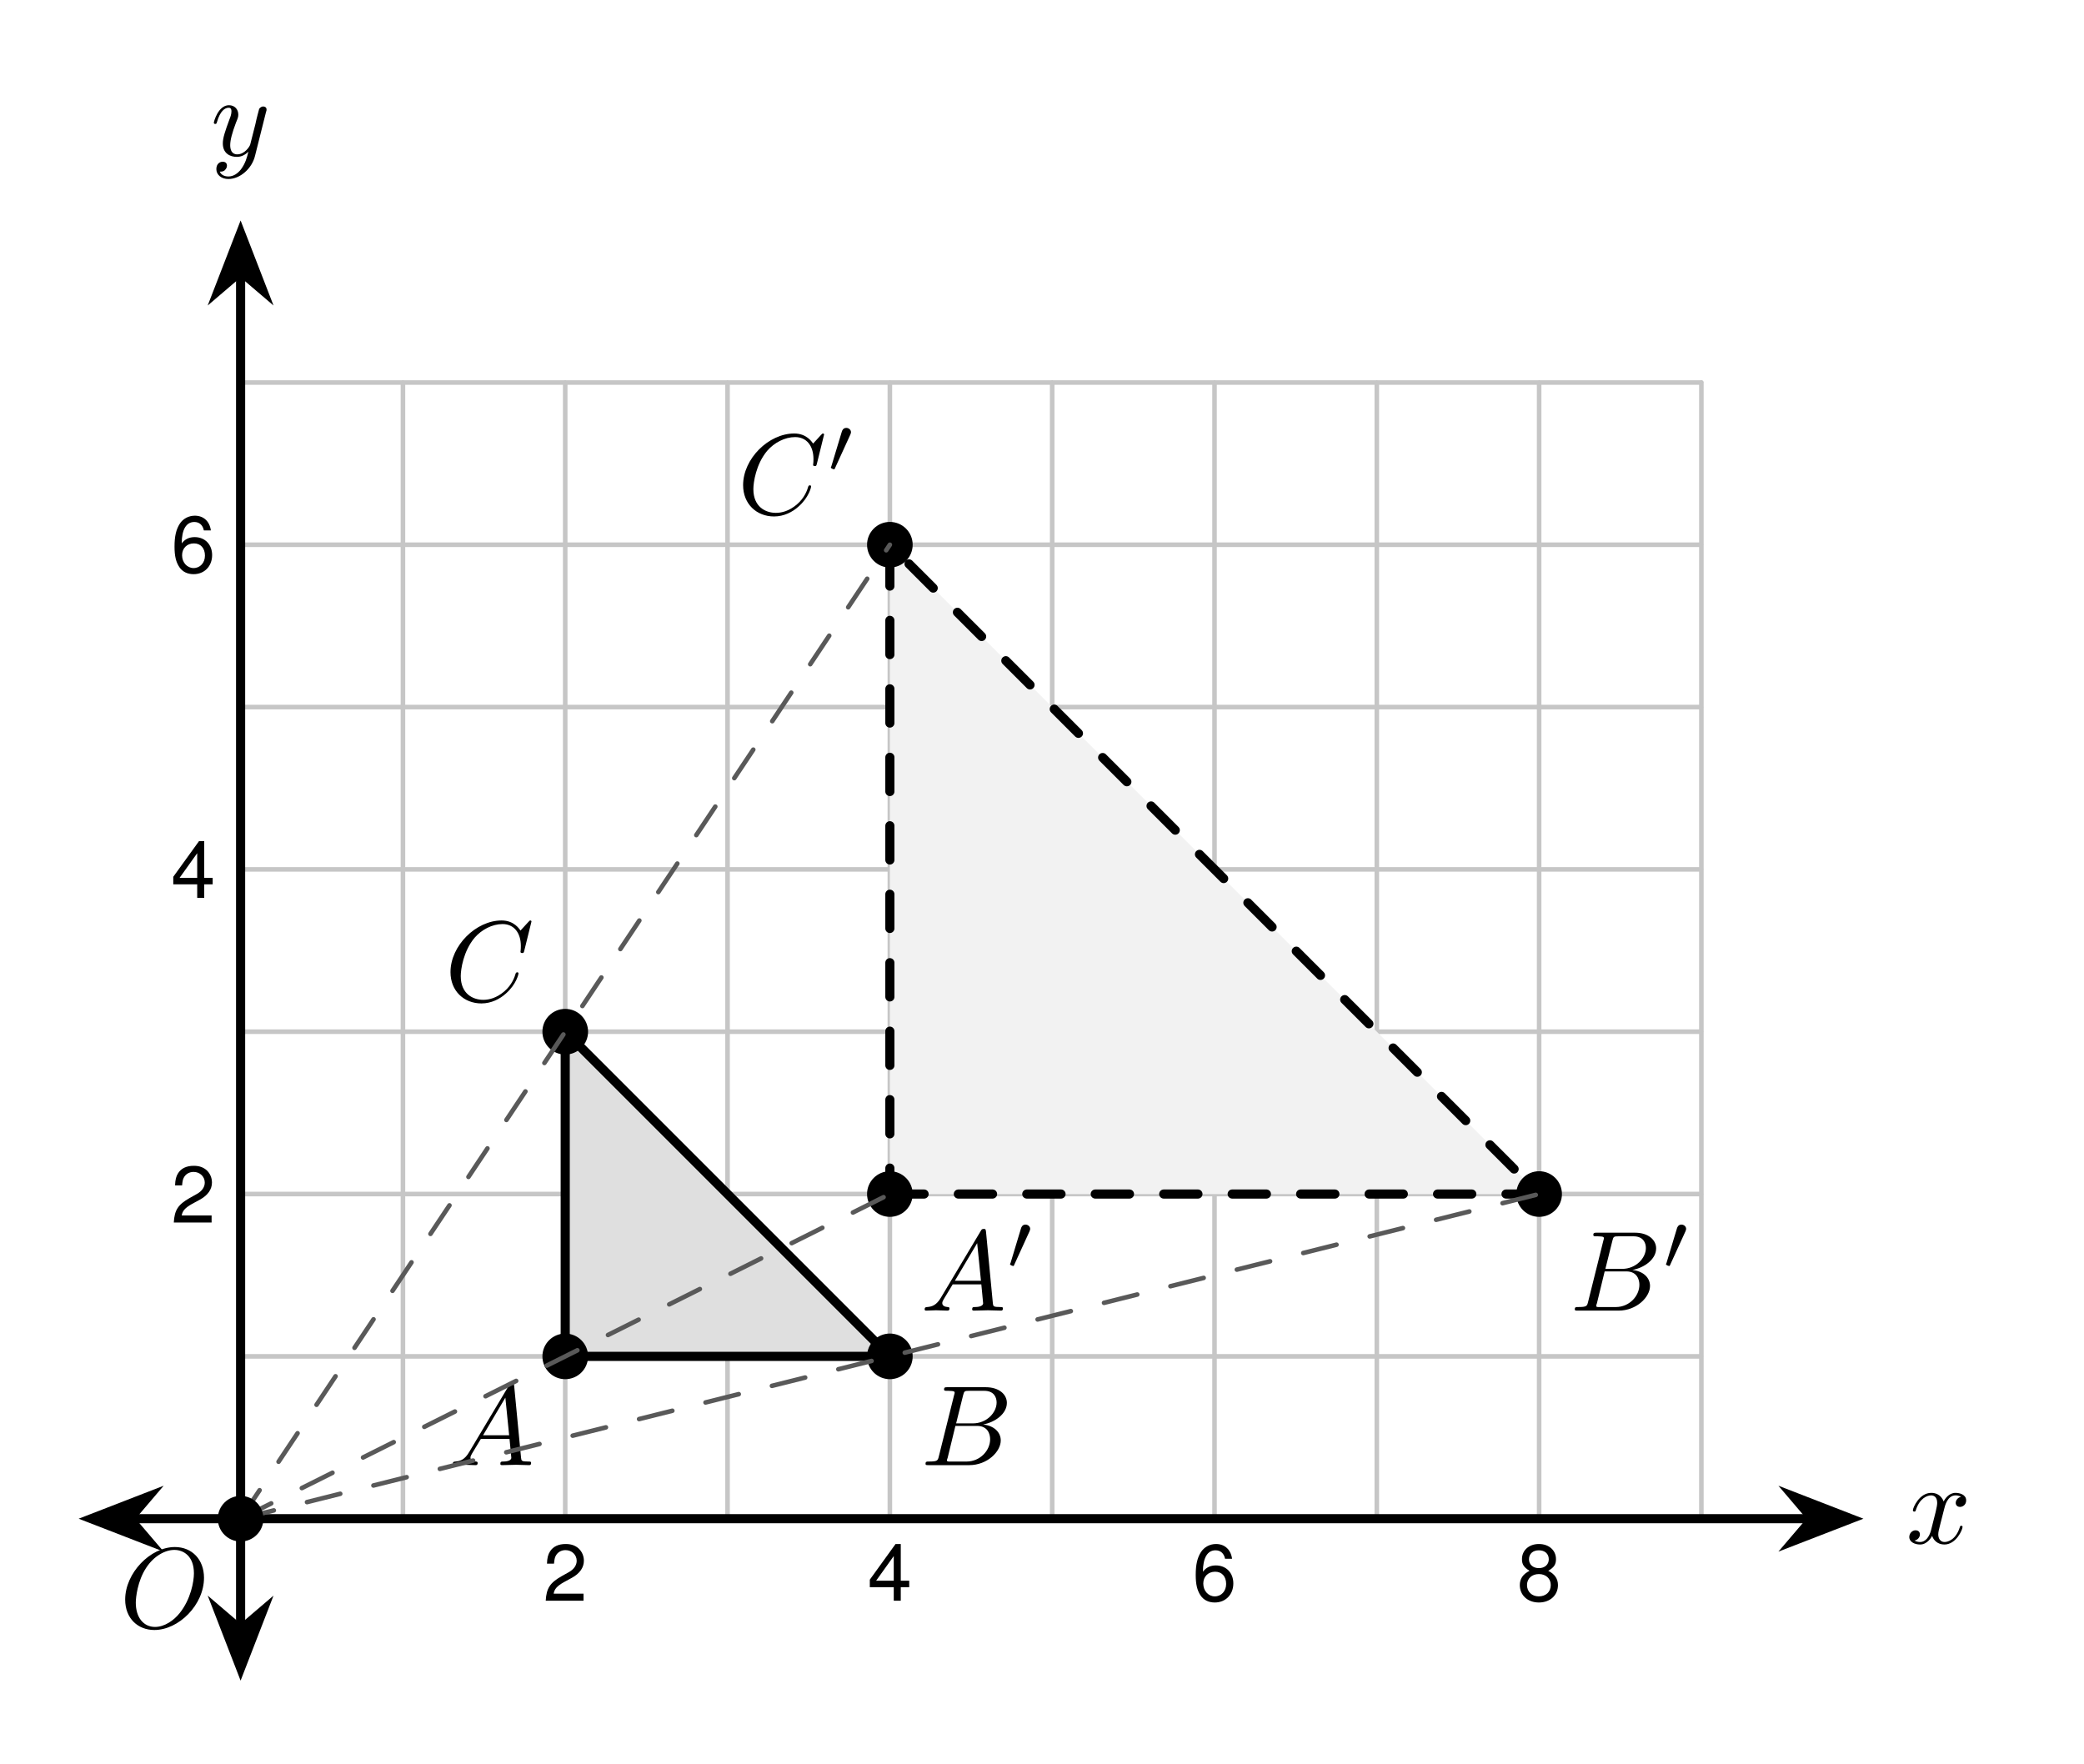
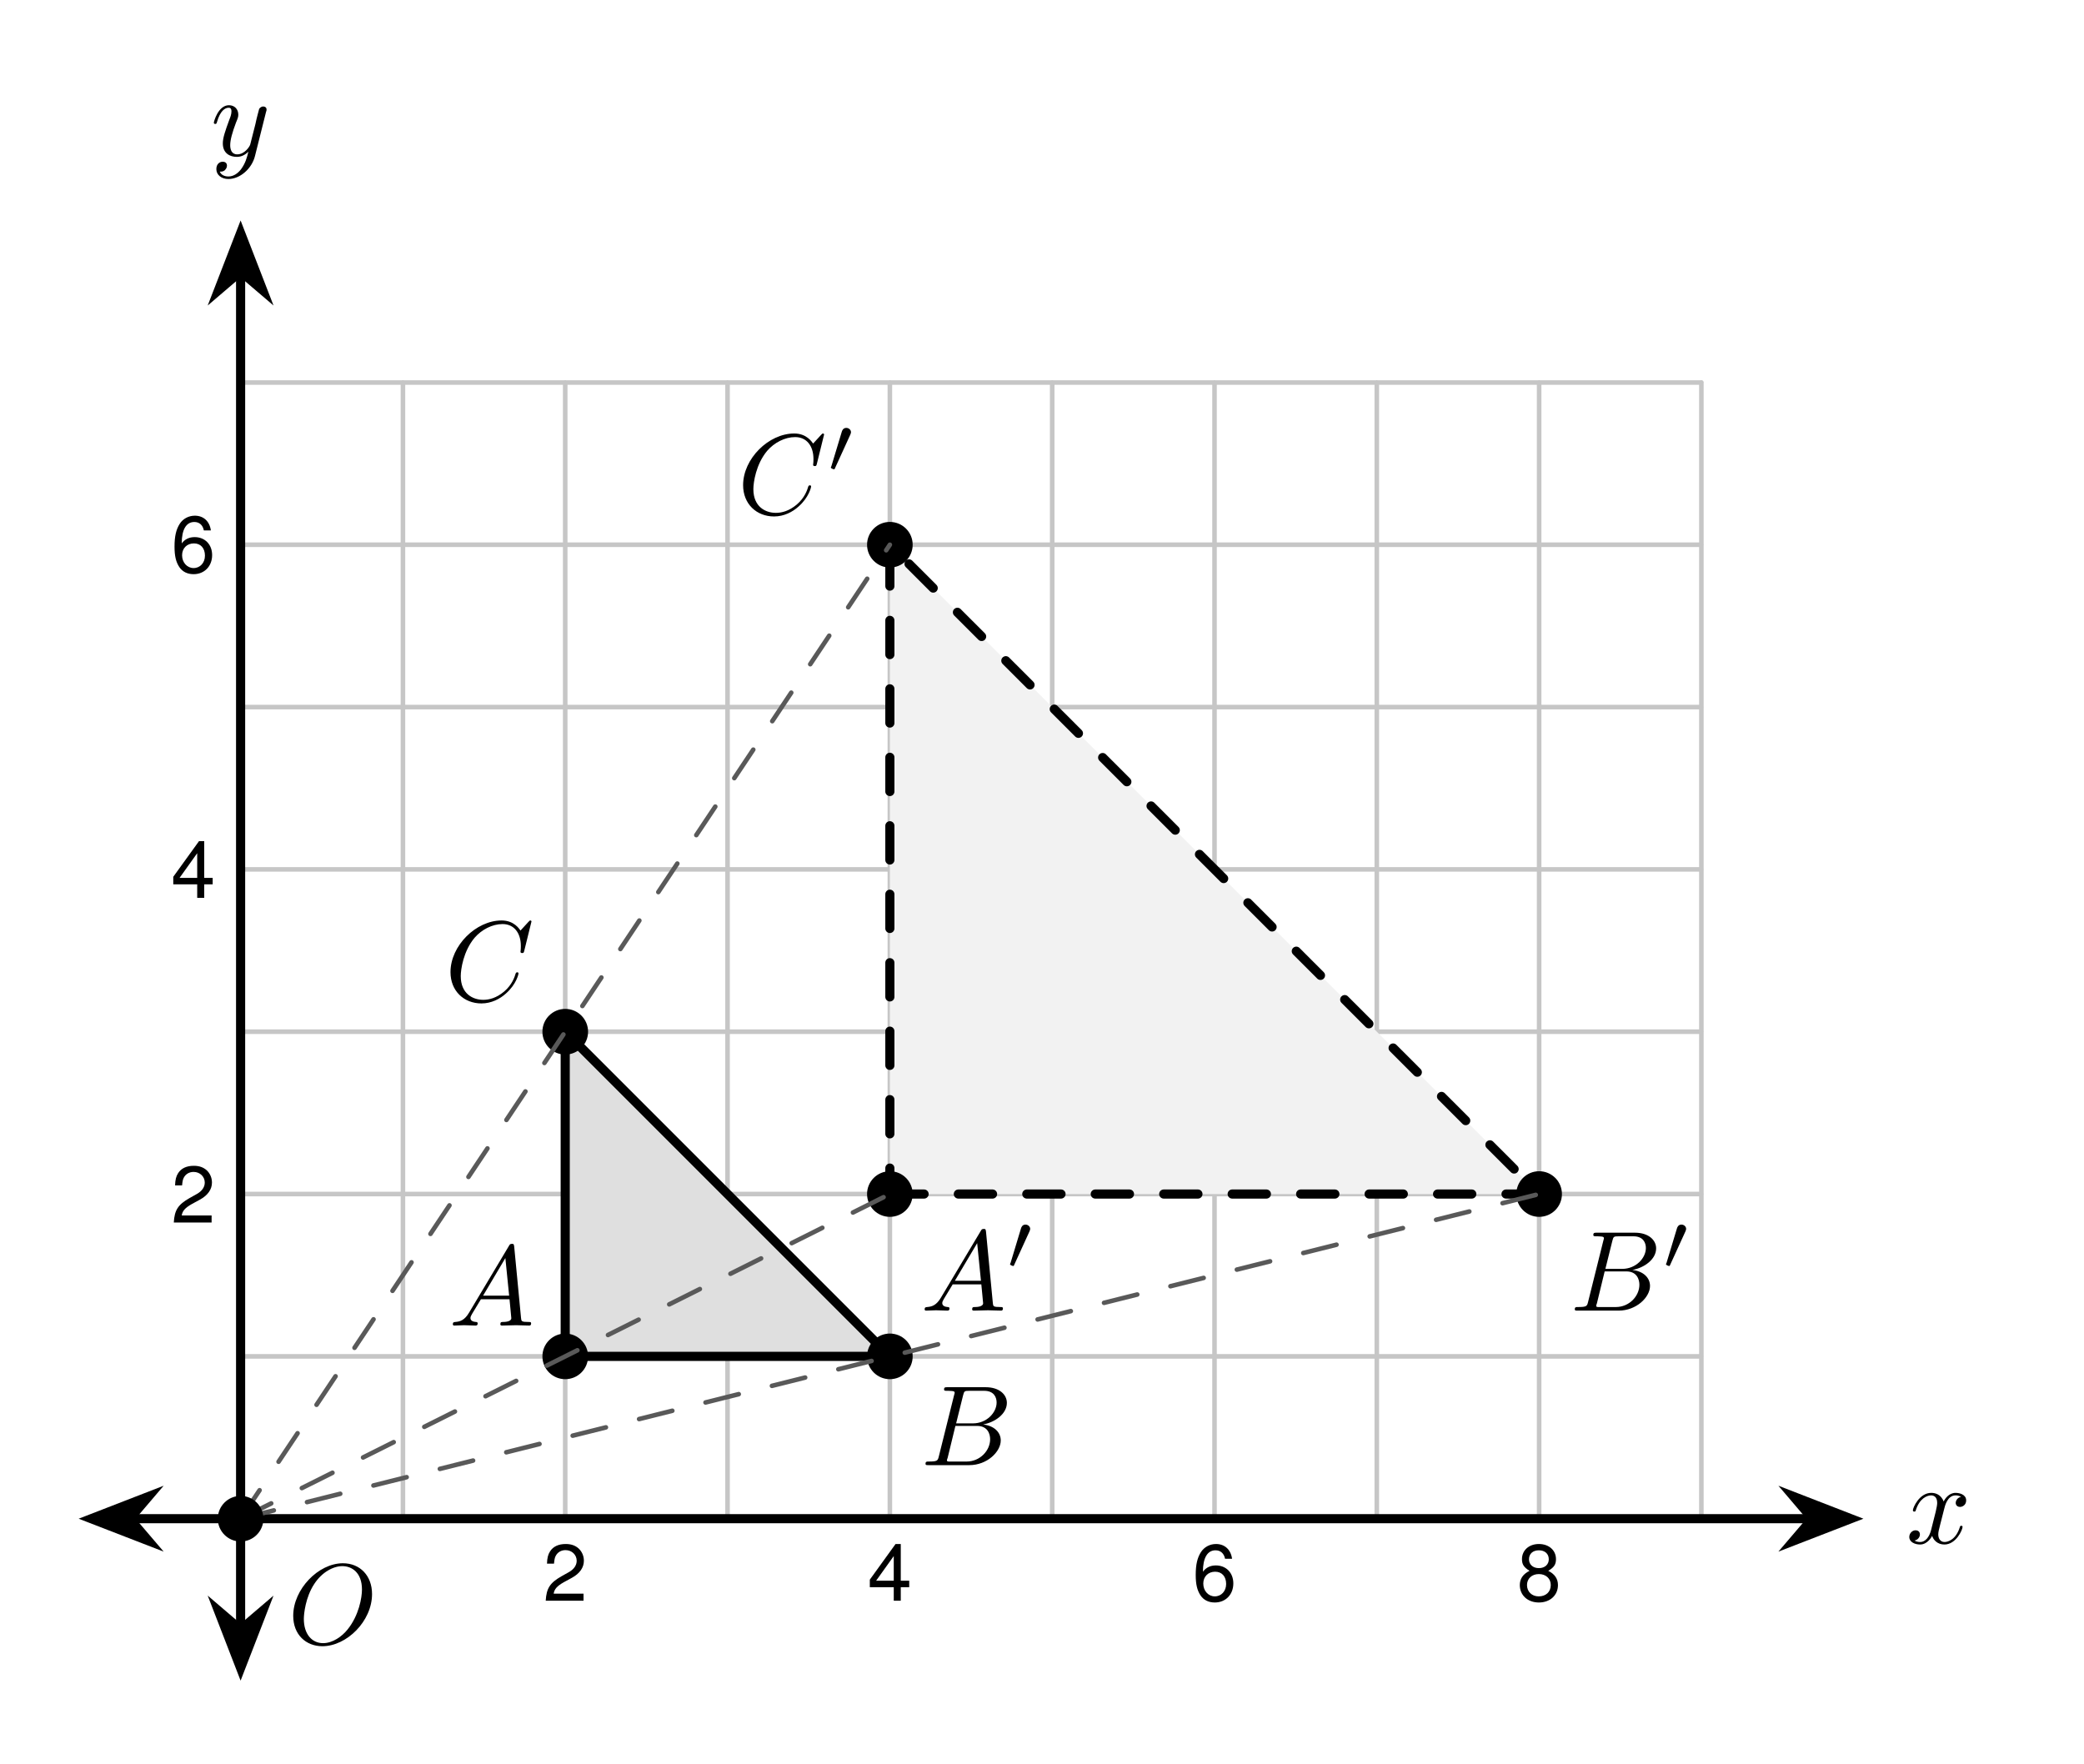
<svg xmlns="http://www.w3.org/2000/svg" xmlns:xlink="http://www.w3.org/1999/xlink" width="180.94" height="153.126" viewBox="0 0 180.94 153.126">
  <defs>
    <g>
      <g id="glyph-0-0">
        <path d="M 3.312 -2.984 C 3.375 -3.25 3.594 -4.156 4.297 -4.156 C 4.344 -4.156 4.578 -4.156 4.781 -4.031 C 4.5 -3.984 4.312 -3.734 4.312 -3.5 C 4.312 -3.344 4.422 -3.156 4.688 -3.156 C 4.906 -3.156 5.219 -3.328 5.219 -3.719 C 5.219 -4.234 4.641 -4.375 4.297 -4.375 C 3.719 -4.375 3.375 -3.859 3.266 -3.625 C 3.016 -4.281 2.484 -4.375 2.188 -4.375 C 1.156 -4.375 0.594 -3.094 0.594 -2.859 C 0.594 -2.75 0.688 -2.75 0.719 -2.75 C 0.797 -2.75 0.828 -2.781 0.844 -2.859 C 1.172 -3.906 1.828 -4.156 2.172 -4.156 C 2.359 -4.156 2.703 -4.078 2.703 -3.5 C 2.703 -3.188 2.531 -2.531 2.172 -1.141 C 2.016 -0.531 1.672 -0.109 1.234 -0.109 C 1.172 -0.109 0.938 -0.109 0.734 -0.234 C 0.984 -0.281 1.203 -0.5 1.203 -0.766 C 1.203 -1.047 0.984 -1.125 0.828 -1.125 C 0.531 -1.125 0.281 -0.859 0.281 -0.547 C 0.281 -0.094 0.781 0.109 1.219 0.109 C 1.875 0.109 2.234 -0.578 2.266 -0.641 C 2.375 -0.281 2.734 0.109 3.328 0.109 C 4.344 0.109 4.906 -1.172 4.906 -1.422 C 4.906 -1.516 4.828 -1.516 4.797 -1.516 C 4.703 -1.516 4.688 -1.469 4.672 -1.406 C 4.344 -0.344 3.672 -0.109 3.344 -0.109 C 2.969 -0.109 2.797 -0.422 2.797 -0.766 C 2.797 -0.984 2.859 -1.203 2.969 -1.641 Z M 3.312 -2.984 " />
      </g>
      <g id="glyph-0-1">
        <path d="M 4.812 -3.781 C 4.859 -3.906 4.859 -3.938 4.859 -4 C 4.859 -4.188 4.719 -4.266 4.562 -4.266 C 4.469 -4.266 4.312 -4.203 4.219 -4.062 C 4.203 -4.016 4.125 -3.703 4.078 -3.531 C 4.016 -3.266 3.938 -3 3.891 -2.734 L 3.438 -0.953 C 3.391 -0.797 2.969 -0.109 2.312 -0.109 C 1.812 -0.109 1.703 -0.547 1.703 -0.906 C 1.703 -1.359 1.875 -1.984 2.203 -2.859 C 2.375 -3.266 2.406 -3.375 2.406 -3.562 C 2.406 -4.016 2.094 -4.375 1.594 -4.375 C 0.656 -4.375 0.281 -2.938 0.281 -2.859 C 0.281 -2.75 0.391 -2.75 0.406 -2.75 C 0.5 -2.75 0.516 -2.781 0.562 -2.938 C 0.828 -3.859 1.234 -4.156 1.562 -4.156 C 1.641 -4.156 1.812 -4.156 1.812 -3.844 C 1.812 -3.594 1.719 -3.344 1.641 -3.156 C 1.25 -2.094 1.062 -1.531 1.062 -1.062 C 1.062 -0.188 1.688 0.109 2.281 0.109 C 2.672 0.109 3 -0.062 3.281 -0.344 C 3.156 0.172 3.031 0.656 2.641 1.188 C 2.375 1.531 2 1.812 1.547 1.812 C 1.406 1.812 0.953 1.781 0.797 1.391 C 0.953 1.391 1.078 1.391 1.219 1.281 C 1.312 1.188 1.422 1.062 1.422 0.875 C 1.422 0.562 1.156 0.531 1.047 0.531 C 0.828 0.531 0.5 0.688 0.5 1.172 C 0.5 1.672 0.938 2.031 1.547 2.031 C 2.562 2.031 3.594 1.125 3.859 0.016 Z M 4.812 -3.781 " />
      </g>
      <g id="glyph-0-2">
        <path d="M 1.766 -1.141 C 1.375 -0.469 0.984 -0.344 0.562 -0.312 C 0.438 -0.297 0.344 -0.297 0.344 -0.109 C 0.344 -0.047 0.391 0 0.469 0 C 0.75 0 1.047 -0.031 1.328 -0.031 C 1.656 -0.031 2 0 2.312 0 C 2.375 0 2.5 0 2.5 -0.188 C 2.5 -0.297 2.422 -0.312 2.344 -0.312 C 2.125 -0.328 1.875 -0.406 1.875 -0.656 C 1.875 -0.766 1.938 -0.875 2.016 -1.016 L 2.781 -2.281 L 5.266 -2.281 C 5.281 -2.078 5.422 -0.734 5.422 -0.641 C 5.422 -0.344 4.906 -0.312 4.703 -0.312 C 4.562 -0.312 4.469 -0.312 4.469 -0.109 C 4.469 0 4.594 0 4.609 0 C 5.016 0 5.438 -0.031 5.844 -0.031 C 6.094 -0.031 6.719 0 6.969 0 C 7.031 0 7.141 0 7.141 -0.203 C 7.141 -0.312 7.047 -0.312 6.922 -0.312 C 6.297 -0.312 6.297 -0.375 6.266 -0.656 L 5.672 -6.859 C 5.641 -7.047 5.641 -7.094 5.484 -7.094 C 5.312 -7.094 5.281 -7.031 5.219 -6.922 Z M 2.969 -2.594 L 4.906 -5.859 L 5.234 -2.594 Z M 2.969 -2.594 " />
      </g>
      <g id="glyph-0-3">
        <path d="M 1.578 -0.766 C 1.484 -0.391 1.469 -0.312 0.688 -0.312 C 0.516 -0.312 0.422 -0.312 0.422 -0.109 C 0.422 0 0.5 0 0.688 0 L 4.219 0 C 5.781 0 6.953 -1.172 6.953 -2.141 C 6.953 -2.859 6.375 -3.422 5.422 -3.531 C 6.453 -3.719 7.484 -4.453 7.484 -5.406 C 7.484 -6.125 6.828 -6.766 5.641 -6.766 L 2.312 -6.766 C 2.125 -6.766 2.031 -6.766 2.031 -6.562 C 2.031 -6.453 2.125 -6.453 2.312 -6.453 C 2.328 -6.453 2.516 -6.453 2.688 -6.438 C 2.859 -6.422 2.953 -6.406 2.953 -6.281 C 2.953 -6.234 2.938 -6.219 2.906 -6.094 Z M 3.078 -3.625 L 3.688 -6.078 C 3.781 -6.422 3.797 -6.453 4.234 -6.453 L 5.516 -6.453 C 6.375 -6.453 6.594 -5.875 6.594 -5.438 C 6.594 -4.562 5.734 -3.625 4.531 -3.625 Z M 2.641 -0.312 C 2.5 -0.312 2.484 -0.312 2.422 -0.312 C 2.312 -0.328 2.281 -0.344 2.281 -0.422 C 2.281 -0.453 2.281 -0.469 2.344 -0.641 L 3.016 -3.406 L 4.891 -3.406 C 5.844 -3.406 6.031 -2.672 6.031 -2.25 C 6.031 -1.266 5.156 -0.312 3.984 -0.312 Z M 2.641 -0.312 " />
      </g>
      <g id="glyph-0-4">
        <path d="M 7.531 -6.891 C 7.531 -6.922 7.516 -6.984 7.422 -6.984 C 7.391 -6.984 7.375 -6.969 7.266 -6.859 L 6.578 -6.109 C 6.484 -6.234 6.031 -6.984 4.938 -6.984 C 2.719 -6.984 0.5 -4.797 0.5 -2.5 C 0.5 -0.859 1.672 0.219 3.188 0.219 C 4.047 0.219 4.797 -0.172 5.312 -0.641 C 6.234 -1.453 6.406 -2.344 6.406 -2.375 C 6.406 -2.484 6.312 -2.484 6.297 -2.484 C 6.234 -2.484 6.188 -2.453 6.156 -2.375 C 6.078 -2.094 5.844 -1.391 5.156 -0.812 C 4.484 -0.25 3.859 -0.094 3.344 -0.094 C 2.453 -0.094 1.391 -0.609 1.391 -2.156 C 1.391 -2.719 1.609 -4.312 2.594 -5.484 C 3.203 -6.188 4.125 -6.672 5.016 -6.672 C 6.016 -6.672 6.609 -5.906 6.609 -4.766 C 6.609 -4.375 6.578 -4.359 6.578 -4.266 C 6.578 -4.156 6.688 -4.156 6.719 -4.156 C 6.859 -4.156 6.859 -4.188 6.906 -4.359 Z M 7.531 -6.891 " />
      </g>
      <g id="glyph-0-5">
        <path d="M 7.328 -4.312 C 7.328 -5.906 6.281 -6.984 4.797 -6.984 C 2.672 -6.984 0.484 -4.734 0.484 -2.422 C 0.484 -0.781 1.594 0.219 3.016 0.219 C 5.125 0.219 7.328 -1.953 7.328 -4.312 Z M 3.078 -0.047 C 2.094 -0.047 1.406 -0.844 1.406 -2.156 C 1.406 -2.578 1.547 -4.031 2.312 -5.188 C 2.984 -6.219 3.969 -6.734 4.75 -6.734 C 5.562 -6.734 6.453 -6.188 6.453 -4.703 C 6.453 -4 6.188 -2.453 5.203 -1.234 C 4.719 -0.625 3.906 -0.047 3.078 -0.047 Z M 3.078 -0.047 " />
      </g>
      <g id="glyph-1-0">
        <path d="M 3.516 -0.609 L 0.922 -0.609 C 0.984 -1 1.203 -1.266 1.812 -1.609 L 2.5 -1.984 C 3.188 -2.359 3.547 -2.875 3.547 -3.469 C 3.547 -3.891 3.375 -4.266 3.094 -4.531 C 2.797 -4.797 2.438 -4.922 1.969 -4.922 C 1.344 -4.922 0.875 -4.703 0.609 -4.281 C 0.438 -4.016 0.359 -3.719 0.344 -3.219 L 0.953 -3.219 C 0.984 -3.547 1.016 -3.75 1.109 -3.906 C 1.266 -4.203 1.578 -4.391 1.953 -4.391 C 2.5 -4.391 2.922 -3.984 2.922 -3.469 C 2.922 -3.078 2.688 -2.734 2.25 -2.484 L 1.609 -2.125 C 0.594 -1.547 0.297 -1.078 0.234 0 L 3.516 0 Z M 3.516 -0.609 " />
      </g>
      <g id="glyph-1-1">
        <path d="M 2.266 -1.172 L 2.266 0 L 2.875 0 L 2.875 -1.172 L 3.609 -1.172 L 3.609 -1.734 L 2.875 -1.734 L 2.875 -4.922 L 2.422 -4.922 L 0.188 -1.828 L 0.188 -1.172 Z M 2.266 -1.734 L 0.734 -1.734 L 2.266 -3.875 Z M 2.266 -1.734 " />
      </g>
      <g id="glyph-1-2">
        <path d="M 3.453 -3.641 C 3.344 -4.438 2.812 -4.922 2.062 -4.922 C 1.516 -4.922 1.031 -4.656 0.75 -4.219 C 0.438 -3.734 0.297 -3.141 0.297 -2.234 C 0.297 -1.422 0.422 -0.891 0.719 -0.453 C 0.984 -0.062 1.406 0.156 1.953 0.156 C 2.891 0.156 3.562 -0.531 3.562 -1.5 C 3.562 -2.422 2.938 -3.062 2.047 -3.062 C 1.562 -3.062 1.188 -2.875 0.922 -2.516 C 0.922 -3.719 1.312 -4.375 2.016 -4.375 C 2.453 -4.375 2.75 -4.109 2.844 -3.641 Z M 1.984 -2.516 C 2.562 -2.516 2.938 -2.109 2.938 -1.453 C 2.938 -0.828 2.516 -0.375 1.953 -0.375 C 1.391 -0.375 0.953 -0.859 0.953 -1.484 C 0.953 -2.094 1.375 -2.516 1.984 -2.516 Z M 1.984 -2.516 " />
      </g>
      <g id="glyph-1-3">
        <path d="M 2.719 -2.594 C 3.219 -2.891 3.391 -3.141 3.391 -3.609 C 3.391 -4.375 2.781 -4.922 1.906 -4.922 C 1.047 -4.922 0.438 -4.375 0.438 -3.609 C 0.438 -3.156 0.594 -2.906 1.094 -2.594 C 0.531 -2.312 0.25 -1.906 0.25 -1.359 C 0.25 -0.469 0.938 0.156 1.906 0.156 C 2.875 0.156 3.562 -0.469 3.562 -1.359 C 3.562 -1.906 3.281 -2.312 2.719 -2.594 Z M 1.906 -4.375 C 2.422 -4.375 2.766 -4.078 2.766 -3.594 C 2.766 -3.141 2.422 -2.828 1.906 -2.828 C 1.391 -2.828 1.047 -3.141 1.047 -3.594 C 1.047 -4.078 1.391 -4.375 1.906 -4.375 Z M 1.906 -2.312 C 2.516 -2.312 2.938 -1.922 2.938 -1.359 C 2.938 -0.766 2.516 -0.375 1.891 -0.375 C 1.297 -0.375 0.875 -0.781 0.875 -1.359 C 0.875 -1.922 1.297 -2.312 1.906 -2.312 Z M 1.906 -2.312 " />
      </g>
      <g id="glyph-2-0">
        <path d="M 2.016 -3.281 C 2.062 -3.391 2.078 -3.453 2.078 -3.5 C 2.078 -3.719 1.875 -3.875 1.672 -3.875 C 1.406 -3.875 1.312 -3.656 1.281 -3.547 L 0.375 -0.547 C 0.359 -0.531 0.328 -0.438 0.328 -0.438 C 0.328 -0.359 0.547 -0.281 0.609 -0.281 C 0.656 -0.281 0.656 -0.297 0.703 -0.406 Z M 2.016 -3.281 " />
      </g>
    </g>
    <clipPath id="clip-0">
      <path clip-rule="nonzero" d="M 0.484 118 L 25 118 L 25 145 L 0.484 145 Z M 0.484 118 " />
    </clipPath>
    <clipPath id="clip-1">
      <path clip-rule="nonzero" d="M 7 128 L 35 128 L 35 152.258 L 7 152.258 Z M 7 128 " />
    </clipPath>
  </defs>
  <path fill="none" stroke-width="0.399" stroke-linecap="round" stroke-linejoin="round" stroke="rgb(77.499%, 77.499%, 77.499%)" stroke-opacity="1" stroke-miterlimit="10" d="M 0 -0.001 L 127.56 -0.001 M 0 14.173 L 127.56 14.173 M 0 28.347 L 127.56 28.347 M 0 42.521 L 127.56 42.521 M 0 56.692 L 127.56 56.692 M 0 70.866 L 127.56 70.866 M 0 85.04 L 127.56 85.04 M 0 99.203 L 127.56 99.203 M 0 -0.001 L 0 99.214 M 14.175 -0.001 L 14.175 99.214 M 28.345 -0.001 L 28.345 99.214 M 42.519 -0.001 L 42.519 99.214 M 56.693 -0.001 L 56.693 99.214 M 70.868 -0.001 L 70.868 99.214 M 85.042 -0.001 L 85.042 99.214 M 99.212 -0.001 L 99.212 99.214 M 113.386 -0.001 L 113.386 99.214 M 127.553 -0.001 L 127.553 99.214 " transform="matrix(0.994325, 0, 0, -0.994325, 20.89014, 131.8504)" />
  <path fill="none" stroke-width="0.797" stroke-linecap="round" stroke-linejoin="round" stroke="rgb(0%, 0%, 0%)" stroke-opacity="1" stroke-miterlimit="10" d="M -9.495 -0.001 L 137.056 -0.001 " transform="matrix(0.994325, 0, 0, -0.994325, 20.89014, 131.8504)" />
  <path fill-rule="nonzero" fill="rgb(0%, 0%, 0%)" fill-opacity="1" d="M 7.926 131.852 L 12.891 133.773 L 11.25 131.852 L 12.891 129.926 Z M 7.926 131.852 " />
  <g clip-path="url(#clip-0)">
    <path fill="none" stroke-width="0.797" stroke-linecap="round" stroke-linejoin="miter" stroke="rgb(0%, 0%, 0%)" stroke-opacity="1" stroke-miterlimit="10" d="M 6.261 0.001 L 1.268 1.934 L 2.918 0.001 L 1.268 -1.936 Z M 6.261 0.001 " transform="matrix(-0.994325, 0, 0, 0.994325, 14.15156, 131.8504)" />
  </g>
  <path fill-rule="nonzero" fill="rgb(0%, 0%, 0%)" fill-opacity="1" stroke-width="0.797" stroke-linecap="round" stroke-linejoin="miter" stroke="rgb(0%, 0%, 0%)" stroke-opacity="1" stroke-miterlimit="10" d="M 6.262 -0.001 L 1.268 1.936 L 2.918 -0.001 L 1.268 -1.934 Z M 6.262 -0.001 " transform="matrix(0.994325, 0, 0, -0.994325, 154.4654, 131.8504)" />
  <g fill="rgb(0%, 0%, 0%)" fill-opacity="1">
    <use xlink:href="#glyph-0-0" x="165.49" y="133.983" />
  </g>
  <path fill="none" stroke-width="0.797" stroke-linecap="round" stroke-linejoin="round" stroke="rgb(0%, 0%, 0%)" stroke-opacity="1" stroke-miterlimit="10" d="M 0 -9.496 L 0 108.71 " transform="matrix(0.994325, 0, 0, -0.994325, 20.89014, 131.8504)" />
  <path fill-rule="nonzero" fill="rgb(0%, 0%, 0%)" fill-opacity="1" d="M 20.891 144.812 L 22.812 139.848 L 20.891 141.488 L 18.969 139.848 Z M 20.891 144.812 " />
  <g clip-path="url(#clip-1)">
    <path fill="none" stroke-width="0.797" stroke-linecap="round" stroke-linejoin="miter" stroke="rgb(0%, 0%, 0%)" stroke-opacity="1" stroke-miterlimit="10" d="M 6.259 0 L 1.266 1.933 L 2.916 0 L 1.266 -1.932 Z M 6.259 0 " transform="matrix(0, 0.994325, 0.994325, 0, 20.89014, 138.589)" />
  </g>
  <path fill-rule="nonzero" fill="rgb(0%, 0%, 0%)" fill-opacity="1" stroke-width="0.797" stroke-linecap="round" stroke-linejoin="miter" stroke="rgb(0%, 0%, 0%)" stroke-opacity="1" stroke-miterlimit="10" d="M 6.258 -0 L 1.265 1.932 L 2.915 -0 L 1.265 -1.933 Z M 6.258 -0 " transform="matrix(0, -0.994325, -0.994325, 0, 20.89014, 26.46116)" />
  <g fill="rgb(0%, 0%, 0%)" fill-opacity="1">
    <use xlink:href="#glyph-0-1" x="18.284" y="13.51" />
  </g>
  <path fill-rule="nonzero" fill="rgb(100%, 100%, 100%)" fill-opacity="1" d="M 46.156 139.961 L 51.996 139.961 L 51.996 133.039 L 46.156 133.039 Z M 46.156 139.961 " />
  <g fill="rgb(0%, 0%, 0%)" fill-opacity="1">
    <use xlink:href="#glyph-1-0" x="47.148" y="138.97" />
  </g>
  <path fill-rule="nonzero" fill="rgb(100%, 100%, 100%)" fill-opacity="1" d="M 74.344 139.961 L 80.18 139.961 L 80.18 133.039 L 74.344 133.039 Z M 74.344 139.961 " />
  <g fill="rgb(0%, 0%, 0%)" fill-opacity="1">
    <use xlink:href="#glyph-1-1" x="75.333" y="138.97" />
  </g>
  <path fill-rule="nonzero" fill="rgb(100%, 100%, 100%)" fill-opacity="1" d="M 102.531 140.102 L 108.367 140.102 L 108.367 133.039 L 102.531 133.039 Z M 102.531 140.102 " />
  <g fill="rgb(0%, 0%, 0%)" fill-opacity="1">
    <use xlink:href="#glyph-1-2" x="103.52" y="138.97" />
  </g>
  <path fill-rule="nonzero" fill="rgb(100%, 100%, 100%)" fill-opacity="1" d="M 130.715 140.102 L 136.551 140.102 L 136.551 133.039 L 130.715 133.039 Z M 130.715 140.102 " />
  <g fill="rgb(0%, 0%, 0%)" fill-opacity="1">
    <use xlink:href="#glyph-1-3" x="131.705" y="138.97" />
  </g>
  <path fill-rule="nonzero" fill="rgb(100%, 100%, 100%)" fill-opacity="1" d="M 13.863 107.125 L 19.703 107.125 L 19.703 100.203 L 13.863 100.203 Z M 13.863 107.125 " />
  <g fill="rgb(0%, 0%, 0%)" fill-opacity="1">
    <use xlink:href="#glyph-1-0" x="14.856" y="106.135" />
  </g>
  <path fill-rule="nonzero" fill="rgb(100%, 100%, 100%)" fill-opacity="1" d="M 13.863 78.941 L 19.703 78.941 L 19.703 72.02 L 13.863 72.02 Z M 13.863 78.941 " />
  <g fill="rgb(0%, 0%, 0%)" fill-opacity="1">
    <use xlink:href="#glyph-1-1" x="14.856" y="77.949" />
  </g>
  <path fill-rule="nonzero" fill="rgb(100%, 100%, 100%)" fill-opacity="1" d="M 13.863 50.824 L 19.703 50.824 L 19.703 43.762 L 13.863 43.762 Z M 13.863 50.824 " />
  <g fill="rgb(0%, 0%, 0%)" fill-opacity="1">
    <use xlink:href="#glyph-1-2" x="14.856" y="49.693" />
  </g>
  <path fill-rule="nonzero" fill="rgb(87.5%, 87.5%, 87.5%)" fill-opacity="1" stroke-width="0.797" stroke-linecap="round" stroke-linejoin="round" stroke="rgb(0%, 0%, 0%)" stroke-opacity="1" stroke-miterlimit="10" d="M 28.345 14.173 L 56.693 14.173 L 28.345 42.521 Z M 28.345 14.173 " transform="matrix(0.994325, 0, 0, -0.994325, 20.89014, 131.8504)" />
  <path fill-rule="nonzero" fill="rgb(0%, 0%, 0%)" fill-opacity="1" d="M 51.059 117.758 C 51.059 116.664 50.172 115.777 49.074 115.777 C 47.98 115.777 47.094 116.664 47.094 117.758 C 47.094 118.852 47.98 119.738 49.074 119.738 C 50.172 119.738 51.059 118.852 51.059 117.758 Z M 51.059 117.758 " />
  <g fill="rgb(0%, 0%, 0%)" fill-opacity="1">
-     <use xlink:href="#glyph-0-2" x="38.972" y="127.201" />
+     <use xlink:href="#glyph-0-2" x="38.972" y="115.083" />
  </g>
  <path fill-rule="nonzero" fill="rgb(0%, 0%, 0%)" fill-opacity="1" d="M 79.242 117.758 C 79.242 116.664 78.355 115.777 77.262 115.777 C 76.168 115.777 75.281 116.664 75.281 117.758 C 75.281 118.852 76.168 119.738 77.262 119.738 C 78.355 119.738 79.242 118.852 79.242 117.758 Z M 79.242 117.758 " />
  <g fill="rgb(0%, 0%, 0%)" fill-opacity="1">
    <use xlink:href="#glyph-0-3" x="79.936" y="127.201" />
  </g>
  <path fill-rule="nonzero" fill="rgb(0%, 0%, 0%)" fill-opacity="1" d="M 51.059 89.57 C 51.059 88.477 50.172 87.59 49.074 87.59 C 47.98 87.59 47.094 88.477 47.094 89.57 C 47.094 90.664 47.98 91.555 49.074 91.555 C 50.172 91.555 51.059 90.664 51.059 89.57 Z M 51.059 89.57 " />
  <g fill="rgb(0%, 0%, 0%)" fill-opacity="1">
    <use xlink:href="#glyph-0-4" x="38.613" y="86.897" />
  </g>
  <path fill-rule="nonzero" fill="rgb(95%, 95%, 95%)" fill-opacity="1" stroke-width="0.797" stroke-linecap="round" stroke-linejoin="round" stroke="rgb(0%, 0%, 0%)" stroke-opacity="1" stroke-dasharray="2.989 2.989" stroke-miterlimit="10" d="M 56.693 28.347 L 113.386 28.347 L 56.693 85.04 Z M 56.693 28.347 " transform="matrix(0.994325, 0, 0, -0.994325, 20.89014, 131.8504)" />
  <path fill-rule="nonzero" fill="rgb(0%, 0%, 0%)" fill-opacity="1" d="M 79.242 103.664 C 79.242 102.57 78.355 101.684 77.262 101.684 C 76.168 101.684 75.281 102.57 75.281 103.664 C 75.281 104.758 76.168 105.645 77.262 105.645 C 78.355 105.645 79.242 104.758 79.242 103.664 Z M 79.242 103.664 " />
  <g fill="rgb(0%, 0%, 0%)" fill-opacity="1">
    <use xlink:href="#glyph-0-2" x="79.936" y="113.787" />
  </g>
  <g fill="rgb(0%, 0%, 0%)" fill-opacity="1">
    <use xlink:href="#glyph-2-0" x="87.366" y="110.192" />
  </g>
  <path fill-rule="nonzero" fill="rgb(0%, 0%, 0%)" fill-opacity="1" d="M 135.613 103.664 C 135.613 102.57 134.727 101.684 133.633 101.684 C 132.539 101.684 131.652 102.57 131.652 103.664 C 131.652 104.758 132.539 105.645 133.633 105.645 C 134.727 105.645 135.613 104.758 135.613 103.664 Z M 135.613 103.664 " />
  <g fill="rgb(0%, 0%, 0%)" fill-opacity="1">
    <use xlink:href="#glyph-0-3" x="136.307" y="113.787" />
  </g>
  <g fill="rgb(0%, 0%, 0%)" fill-opacity="1">
    <use xlink:href="#glyph-2-0" x="144.318" y="110.192" />
  </g>
  <path fill-rule="nonzero" fill="rgb(0%, 0%, 0%)" fill-opacity="1" d="M 79.242 47.293 C 79.242 46.199 78.355 45.312 77.262 45.312 C 76.168 45.312 75.281 46.199 75.281 47.293 C 75.281 48.387 76.168 49.273 77.262 49.273 C 78.355 49.273 79.242 48.387 79.242 47.293 Z M 79.242 47.293 " />
  <g fill="rgb(0%, 0%, 0%)" fill-opacity="1">
    <use xlink:href="#glyph-0-4" x="64.019" y="44.619" />
  </g>
  <g fill="rgb(0%, 0%, 0%)" fill-opacity="1">
    <use xlink:href="#glyph-2-0" x="71.808" y="41.024" />
  </g>
  <path fill="none" stroke-width="0.399" stroke-linecap="round" stroke-linejoin="round" stroke="rgb(34.999%, 34.999%, 34.999%)" stroke-opacity="1" stroke-dasharray="2.989 2.989" stroke-miterlimit="10" d="M 0 -0.001 L 56.693 28.347 " transform="matrix(0.994325, 0, 0, -0.994325, 20.89014, 131.8504)" />
  <path fill="none" stroke-width="0.399" stroke-linecap="round" stroke-linejoin="round" stroke="rgb(34.999%, 34.999%, 34.999%)" stroke-opacity="1" stroke-dasharray="2.989 2.989" stroke-miterlimit="10" d="M 0 -0.001 L 113.386 28.347 " transform="matrix(0.994325, 0, 0, -0.994325, 20.89014, 131.8504)" />
  <path fill="none" stroke-width="0.399" stroke-linecap="round" stroke-linejoin="round" stroke="rgb(34.999%, 34.999%, 34.999%)" stroke-opacity="1" stroke-dasharray="2.989 2.989" stroke-miterlimit="10" d="M 0 -0.001 L 56.693 85.04 " transform="matrix(0.994325, 0, 0, -0.994325, 20.89014, 131.8504)" />
  <path fill-rule="nonzero" fill="rgb(0%, 0%, 0%)" fill-opacity="1" d="M 22.871 131.852 C 22.871 130.758 21.984 129.871 20.891 129.871 C 19.797 129.871 18.91 130.758 18.91 131.852 C 18.91 132.945 19.797 133.832 20.891 133.832 C 21.984 133.832 22.871 132.945 22.871 131.852 Z M 22.871 131.852 " />
  <g fill="rgb(0%, 0%, 0%)" fill-opacity="1">
-     <use xlink:href="#glyph-0-5" x="10.384" y="141.295" />
+     <use xlink:href="#glyph-0-5" x="24.974" y="142.703" />
  </g>
</svg>
